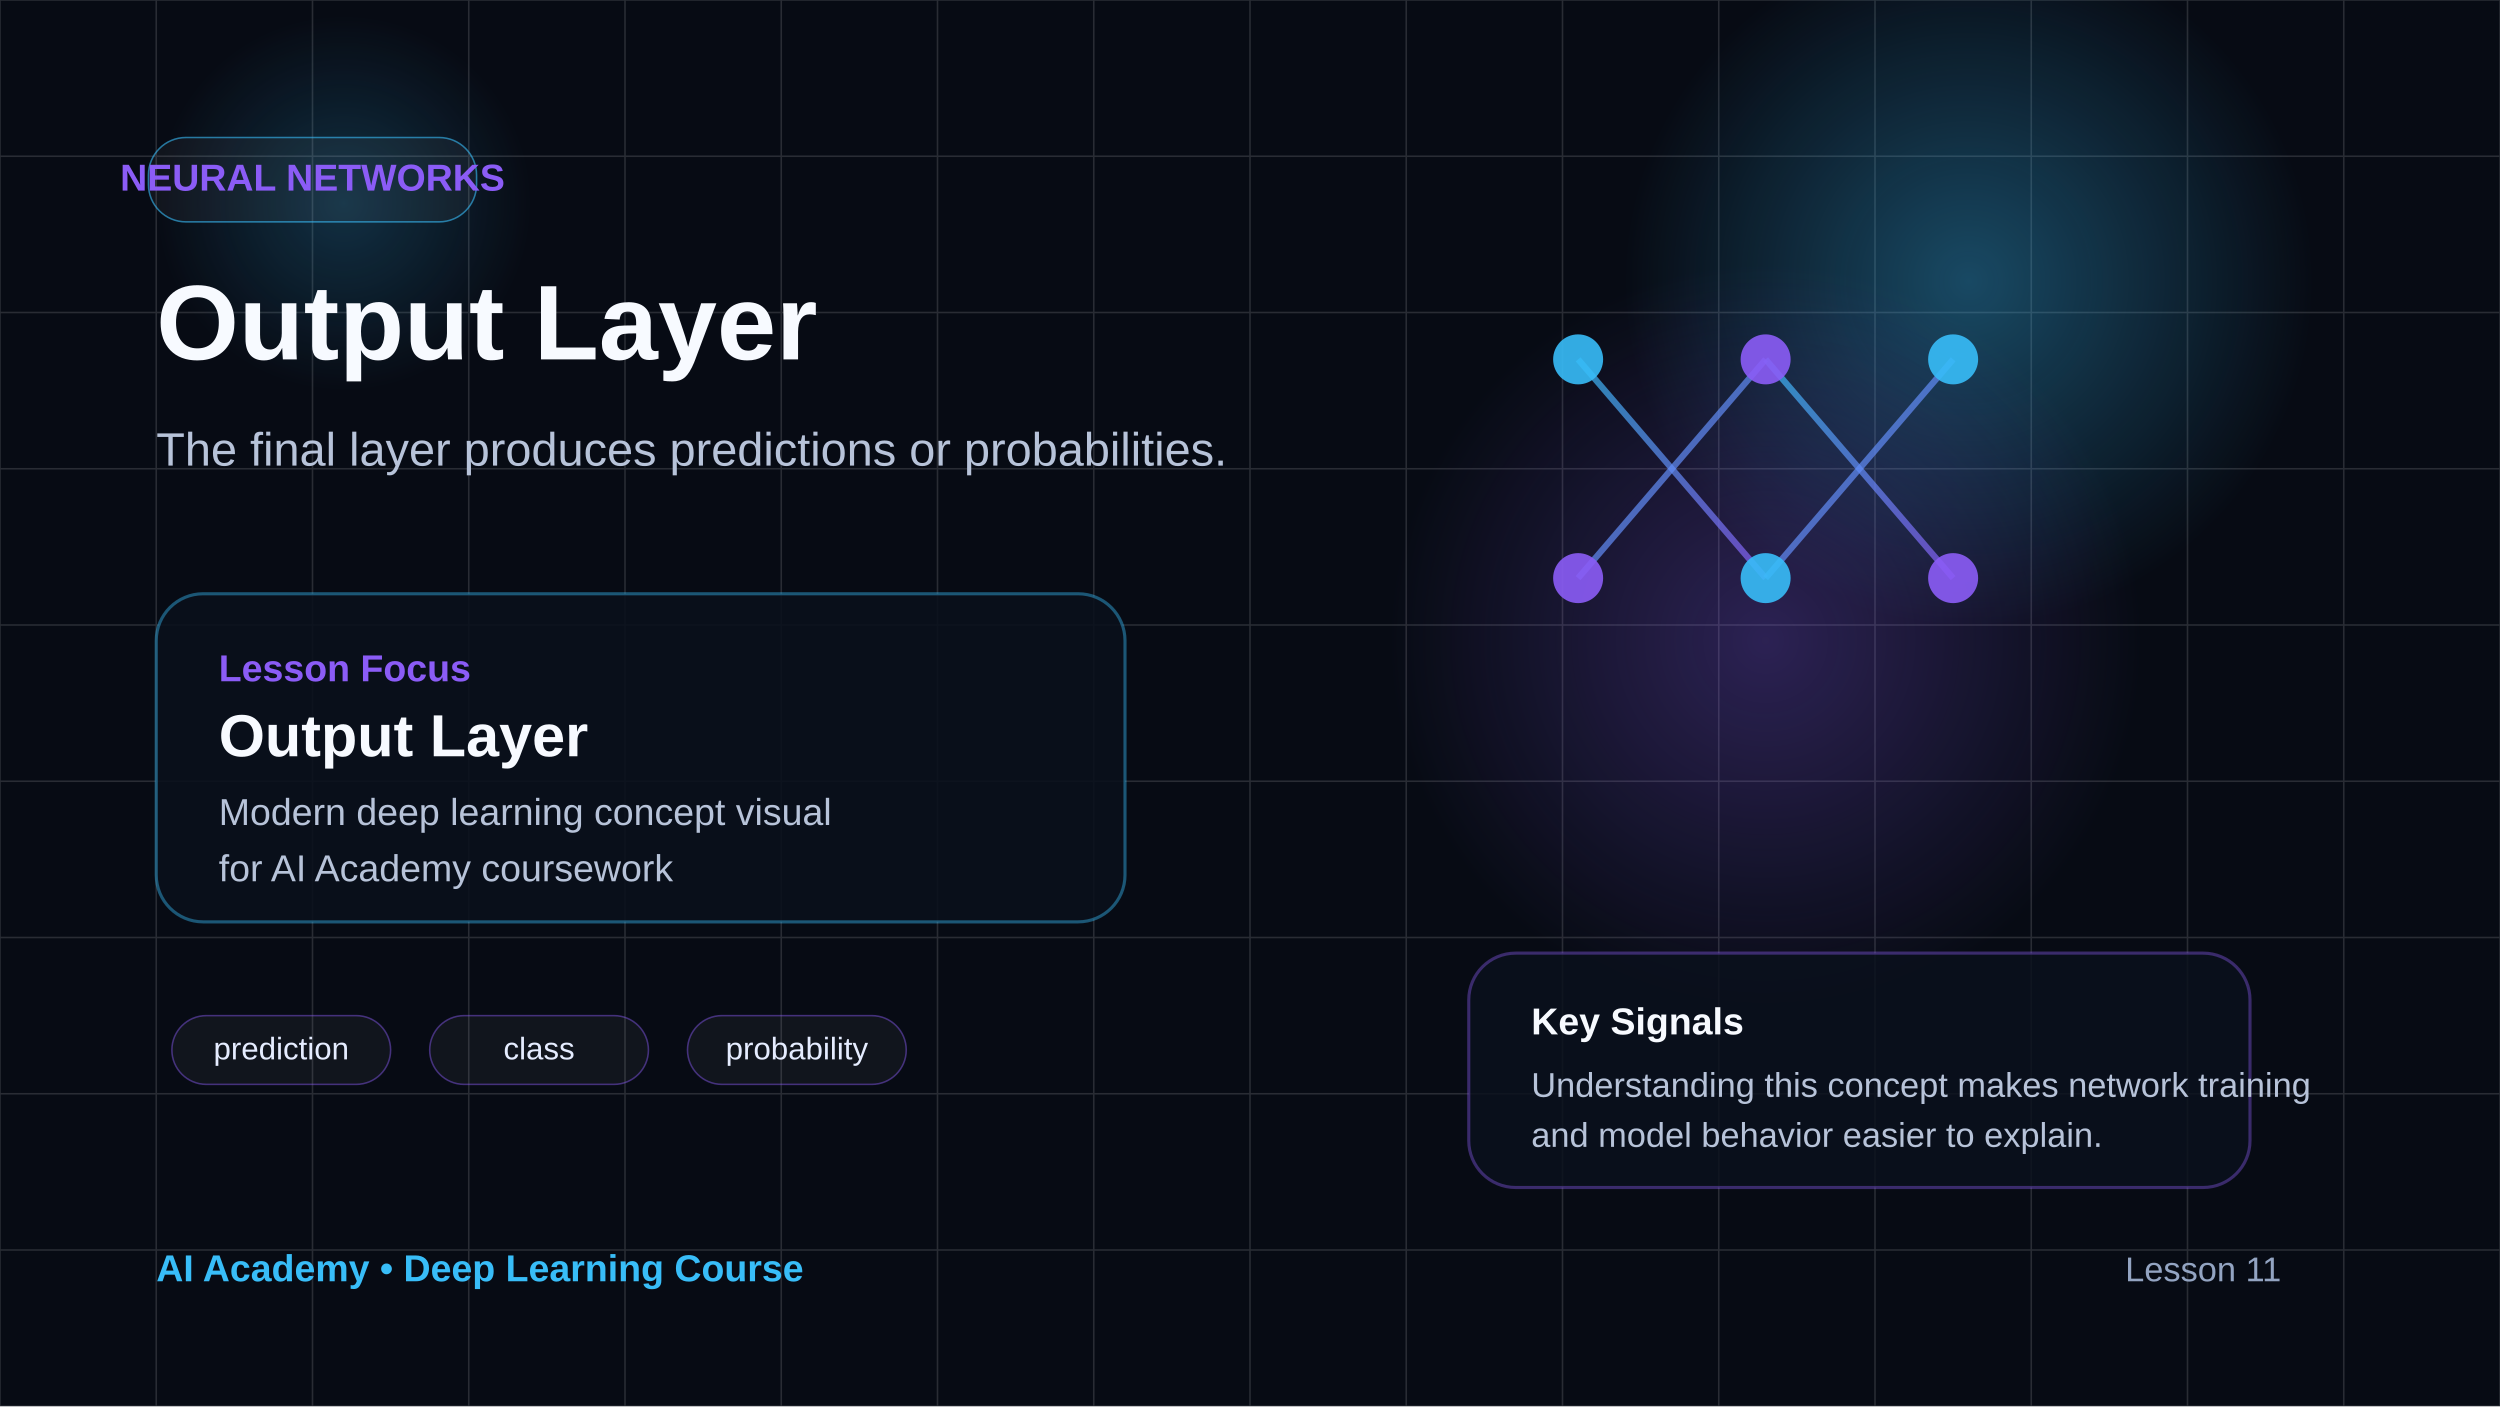
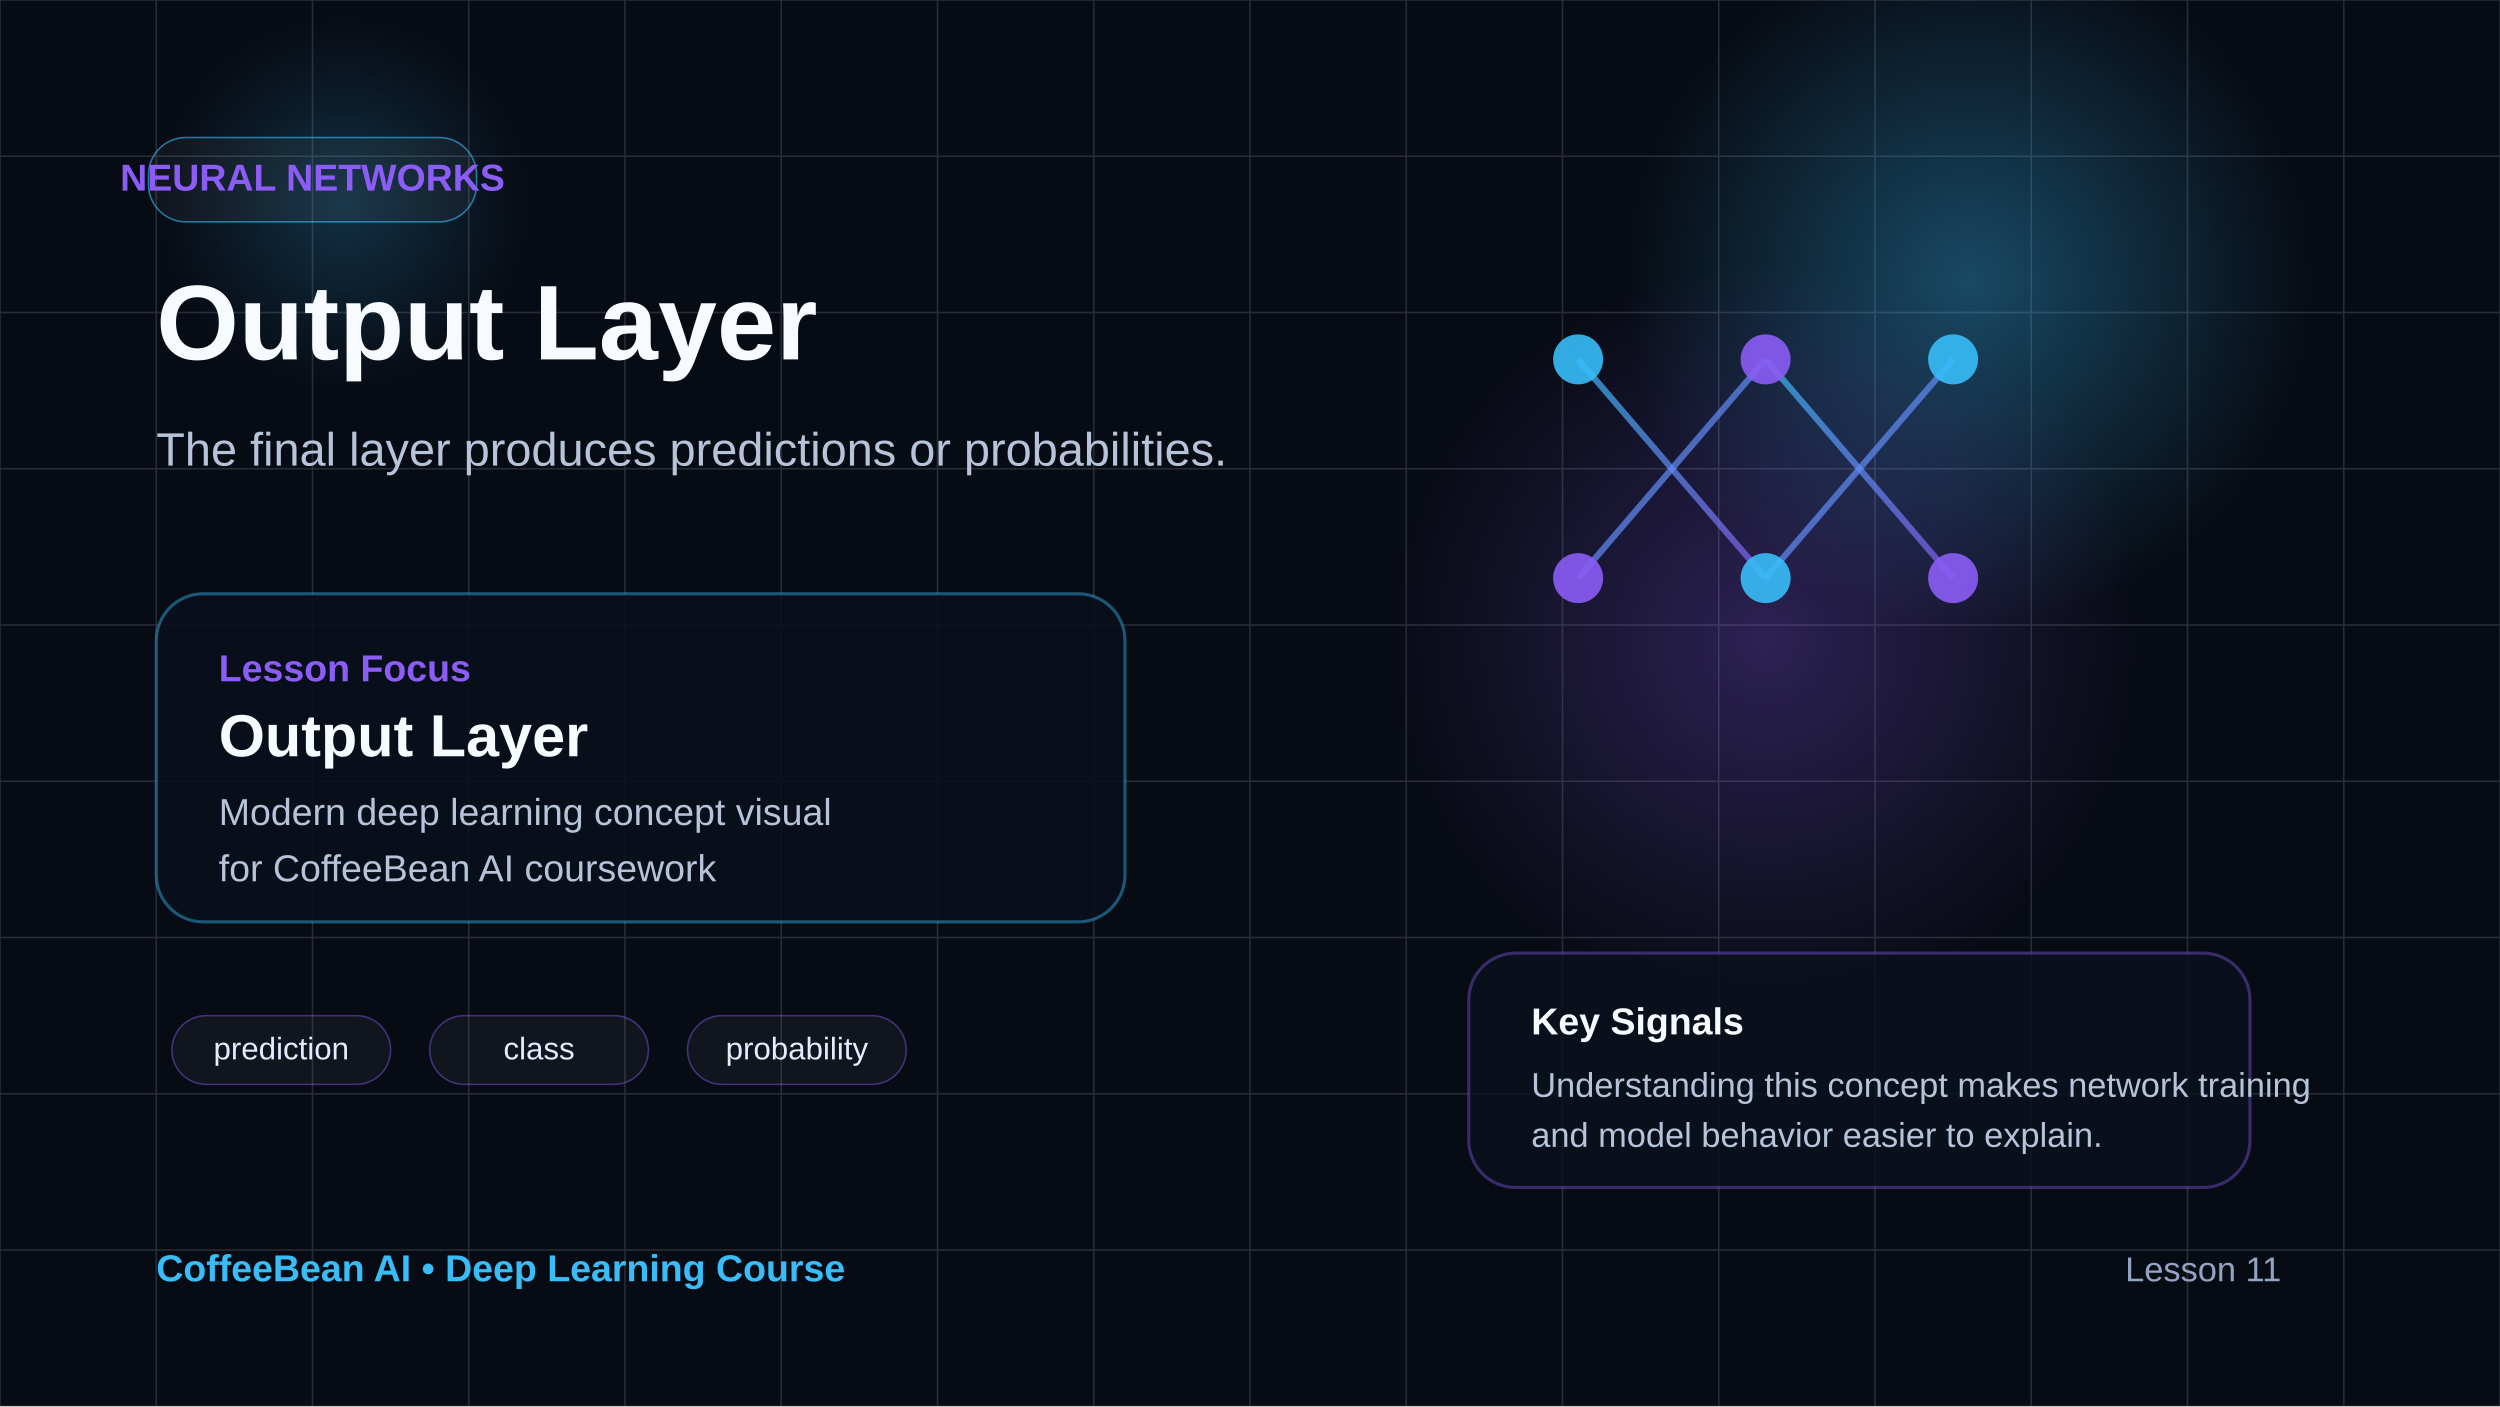
<svg xmlns="http://www.w3.org/2000/svg" width="1600" height="900" viewBox="0 0 1600 900" role="img" aria-labelledby="title desc">
  <defs>
    <linearGradient id="grad" x1="0%" y1="0%" x2="100%" y2="100%">
      <stop offset="0%" stop-color="#38bdf8" />
      <stop offset="100%" stop-color="#8b5cf6" />
    </linearGradient>
    <radialGradient id="glowA" cx="50%" cy="50%" r="50%">
      <stop offset="0%" stop-color="#38bdf8" stop-opacity="0.35" />
      <stop offset="100%" stop-color="#38bdf8" stop-opacity="0" />
    </radialGradient>
    <radialGradient id="glowB" cx="50%" cy="50%" r="50%">
      <stop offset="0%" stop-color="#8b5cf6" stop-opacity="0.28" />
      <stop offset="100%" stop-color="#8b5cf6" stop-opacity="0" />
    </radialGradient>
  </defs>
  <rect width="1600" height="900" fill="#070B14" />
  <rect width="1600" height="900" fill="url(#grid)" opacity="0.04" />
  <g opacity="0.14">
    <line x1="0" y1="0" x2="0" y2="900" stroke="#ffffff" stroke-width="1" />
    <line x1="100" y1="0" x2="100" y2="900" stroke="#ffffff" stroke-width="1" />
    <line x1="200" y1="0" x2="200" y2="900" stroke="#ffffff" stroke-width="1" />
    <line x1="300" y1="0" x2="300" y2="900" stroke="#ffffff" stroke-width="1" />
    <line x1="400" y1="0" x2="400" y2="900" stroke="#ffffff" stroke-width="1" />
    <line x1="500" y1="0" x2="500" y2="900" stroke="#ffffff" stroke-width="1" />
    <line x1="600" y1="0" x2="600" y2="900" stroke="#ffffff" stroke-width="1" />
    <line x1="700" y1="0" x2="700" y2="900" stroke="#ffffff" stroke-width="1" />
    <line x1="800" y1="0" x2="800" y2="900" stroke="#ffffff" stroke-width="1" />
    <line x1="900" y1="0" x2="900" y2="900" stroke="#ffffff" stroke-width="1" />
    <line x1="1000" y1="0" x2="1000" y2="900" stroke="#ffffff" stroke-width="1" />
    <line x1="1100" y1="0" x2="1100" y2="900" stroke="#ffffff" stroke-width="1" />
    <line x1="1200" y1="0" x2="1200" y2="900" stroke="#ffffff" stroke-width="1" />
    <line x1="1300" y1="0" x2="1300" y2="900" stroke="#ffffff" stroke-width="1" />
    <line x1="1400" y1="0" x2="1400" y2="900" stroke="#ffffff" stroke-width="1" />
    <line x1="1500" y1="0" x2="1500" y2="900" stroke="#ffffff" stroke-width="1" />
    <line x1="1600" y1="0" x2="1600" y2="900" stroke="#ffffff" stroke-width="1" />
    <line x1="0" y1="0" x2="1600" y2="0" stroke="#ffffff" stroke-width="1" />
    <line x1="0" y1="100" x2="1600" y2="100" stroke="#ffffff" stroke-width="1" />
    <line x1="0" y1="200" x2="1600" y2="200" stroke="#ffffff" stroke-width="1" />
    <line x1="0" y1="300" x2="1600" y2="300" stroke="#ffffff" stroke-width="1" />
    <line x1="0" y1="400" x2="1600" y2="400" stroke="#ffffff" stroke-width="1" />
    <line x1="0" y1="500" x2="1600" y2="500" stroke="#ffffff" stroke-width="1" />
    <line x1="0" y1="600" x2="1600" y2="600" stroke="#ffffff" stroke-width="1" />
    <line x1="0" y1="700" x2="1600" y2="700" stroke="#ffffff" stroke-width="1" />
    <line x1="0" y1="800" x2="1600" y2="800" stroke="#ffffff" stroke-width="1" />
    <line x1="0" y1="900" x2="1600" y2="900" stroke="#ffffff" stroke-width="1" />
  </g>
  <circle cx="1260" cy="180" r="220" fill="url(#glowA)" />
  <circle cx="1130" cy="410" r="240" fill="url(#glowB)" />
  <circle cx="220" cy="130" r="120" fill="url(#glowA)" opacity="0.6" />
  <g transform="translate(95,88)">
    <rect x="0" y="0" rx="24" ry="24" width="210" height="54" fill="rgba(255,255,255,0.04)" stroke="#38bdf8" stroke-opacity="0.6" />
    <text x="105" y="34" text-anchor="middle" font-size="24" fill="#8b5cf6" font-family="Arial, Helvetica, sans-serif" font-weight="700">NEURAL NETWORKS</text>
  </g>
  <text x="100" y="230" font-size="68" fill="#F7FAFF" font-family="Arial, Helvetica, sans-serif" font-weight="800">Output Layer</text>
  <text x="100" y="298" font-size="30" fill="#B7C3D9" font-family="Arial, Helvetica, sans-serif">The final layer produces predictions or probabilities.</text>
  <g transform="translate(100,380)">
    <rect x="0" y="0" rx="30" ry="30" width="620" height="210" fill="rgba(10,16,28,0.88)" stroke="#38bdf8" stroke-opacity="0.42" stroke-width="2" />
    <text x="40" y="56" font-size="24" fill="#8b5cf6" font-family="Arial, Helvetica, sans-serif" font-weight="700">Lesson Focus</text>
    <text x="40" y="104" font-size="38" fill="#F7FAFF" font-family="Arial, Helvetica, sans-serif" font-weight="700">Output Layer</text>
    <text x="40" y="148" font-size="24" fill="#B7C3D9" font-family="Arial, Helvetica, sans-serif">Modern deep learning concept visual</text>
-     <text x="40" y="184" font-size="24" fill="#B7C3D9" font-family="Arial, Helvetica, sans-serif">for AI Academy coursework</text>
+     <text x="40" y="184" font-size="24" fill="#B7C3D9" font-family="Arial, Helvetica, sans-serif">for CoffeeBean AI coursework</text>
  </g>
  <g>
    <line x1="1010" y1="230" x2="1130" y2="230" stroke="url(#grad)" stroke-width="4" stroke-opacity="0.7" />
    <line x1="1130" y1="230" x2="1250" y2="230" stroke="url(#grad)" stroke-width="4" stroke-opacity="0.7" />
    <line x1="1010" y1="370" x2="1130" y2="370" stroke="url(#grad)" stroke-width="4" stroke-opacity="0.7" />
    <line x1="1130" y1="370" x2="1250" y2="370" stroke="url(#grad)" stroke-width="4" stroke-opacity="0.7" />
    <line x1="1010" y1="230" x2="1130" y2="370" stroke="url(#grad)" stroke-width="4" stroke-opacity="0.7" />
    <line x1="1130" y1="230" x2="1250" y2="370" stroke="url(#grad)" stroke-width="4" stroke-opacity="0.7" />
    <line x1="1010" y1="370" x2="1130" y2="230" stroke="url(#grad)" stroke-width="4" stroke-opacity="0.7" />
    <line x1="1130" y1="370" x2="1250" y2="230" stroke="url(#grad)" stroke-width="4" stroke-opacity="0.7" />
    <circle cx="1010" cy="230" r="16" fill="#38bdf8" fill-opacity="0.9" />
    <circle cx="1130" cy="230" r="16" fill="#8b5cf6" fill-opacity="0.9" />
    <circle cx="1250" cy="230" r="16" fill="#38bdf8" fill-opacity="0.9" />
    <circle cx="1010" cy="370" r="16" fill="#8b5cf6" fill-opacity="0.9" />
    <circle cx="1130" cy="370" r="16" fill="#38bdf8" fill-opacity="0.9" />
    <circle cx="1250" cy="370" r="16" fill="#8b5cf6" fill-opacity="0.9" />
  </g>
  <g transform="translate(940,610)">
    <rect x="0" y="0" rx="30" ry="30" width="500" height="150" fill="rgba(10,16,28,0.82)" stroke="#8b5cf6" stroke-opacity="0.38" stroke-width="2" />
    <text x="40" y="52" font-size="24" fill="#F7FAFF" font-family="Arial, Helvetica, sans-serif" font-weight="700">Key Signals</text>
    <text x="40" y="92" font-size="22" fill="#B7C3D9" font-family="Arial, Helvetica, sans-serif">Understanding this concept makes network training</text>
    <text x="40" y="124" font-size="22" fill="#B7C3D9" font-family="Arial, Helvetica, sans-serif">and model behavior easier to explain.</text>
  </g>
  <g transform="translate(110,650)">
    <rect x="0" y="0" rx="22" ry="22" width="140" height="44" fill="rgba(255,255,255,0.04)" stroke="#8b5cf6" stroke-opacity="0.45" />
    <text x="70" y="28" text-anchor="middle" font-size="20" fill="#E5ECFF" font-family="Arial, Helvetica, sans-serif">prediction</text>
  </g>
  <g transform="translate(275,650)">
    <rect x="0" y="0" rx="22" ry="22" width="140" height="44" fill="rgba(255,255,255,0.04)" stroke="#8b5cf6" stroke-opacity="0.45" />
    <text x="70" y="28" text-anchor="middle" font-size="20" fill="#E5ECFF" font-family="Arial, Helvetica, sans-serif">class</text>
  </g>
  <g transform="translate(440,650)">
    <rect x="0" y="0" rx="22" ry="22" width="140" height="44" fill="rgba(255,255,255,0.04)" stroke="#8b5cf6" stroke-opacity="0.45" />
    <text x="70" y="28" text-anchor="middle" font-size="20" fill="#E5ECFF" font-family="Arial, Helvetica, sans-serif">probability</text>
  </g>
-   <text x="100" y="820" font-size="24" fill="#38bdf8" font-family="Arial, Helvetica, sans-serif" font-weight="700">AI Academy • Deep Learning Course</text>
+   <text x="100" y="820" font-size="24" fill="#38bdf8" font-family="Arial, Helvetica, sans-serif" font-weight="700">CoffeeBean AI • Deep Learning Course</text>
  <text x="1460" y="820" text-anchor="end" font-size="22" fill="#93A4C2" font-family="Arial, Helvetica, sans-serif">Lesson 11</text>
</svg>
